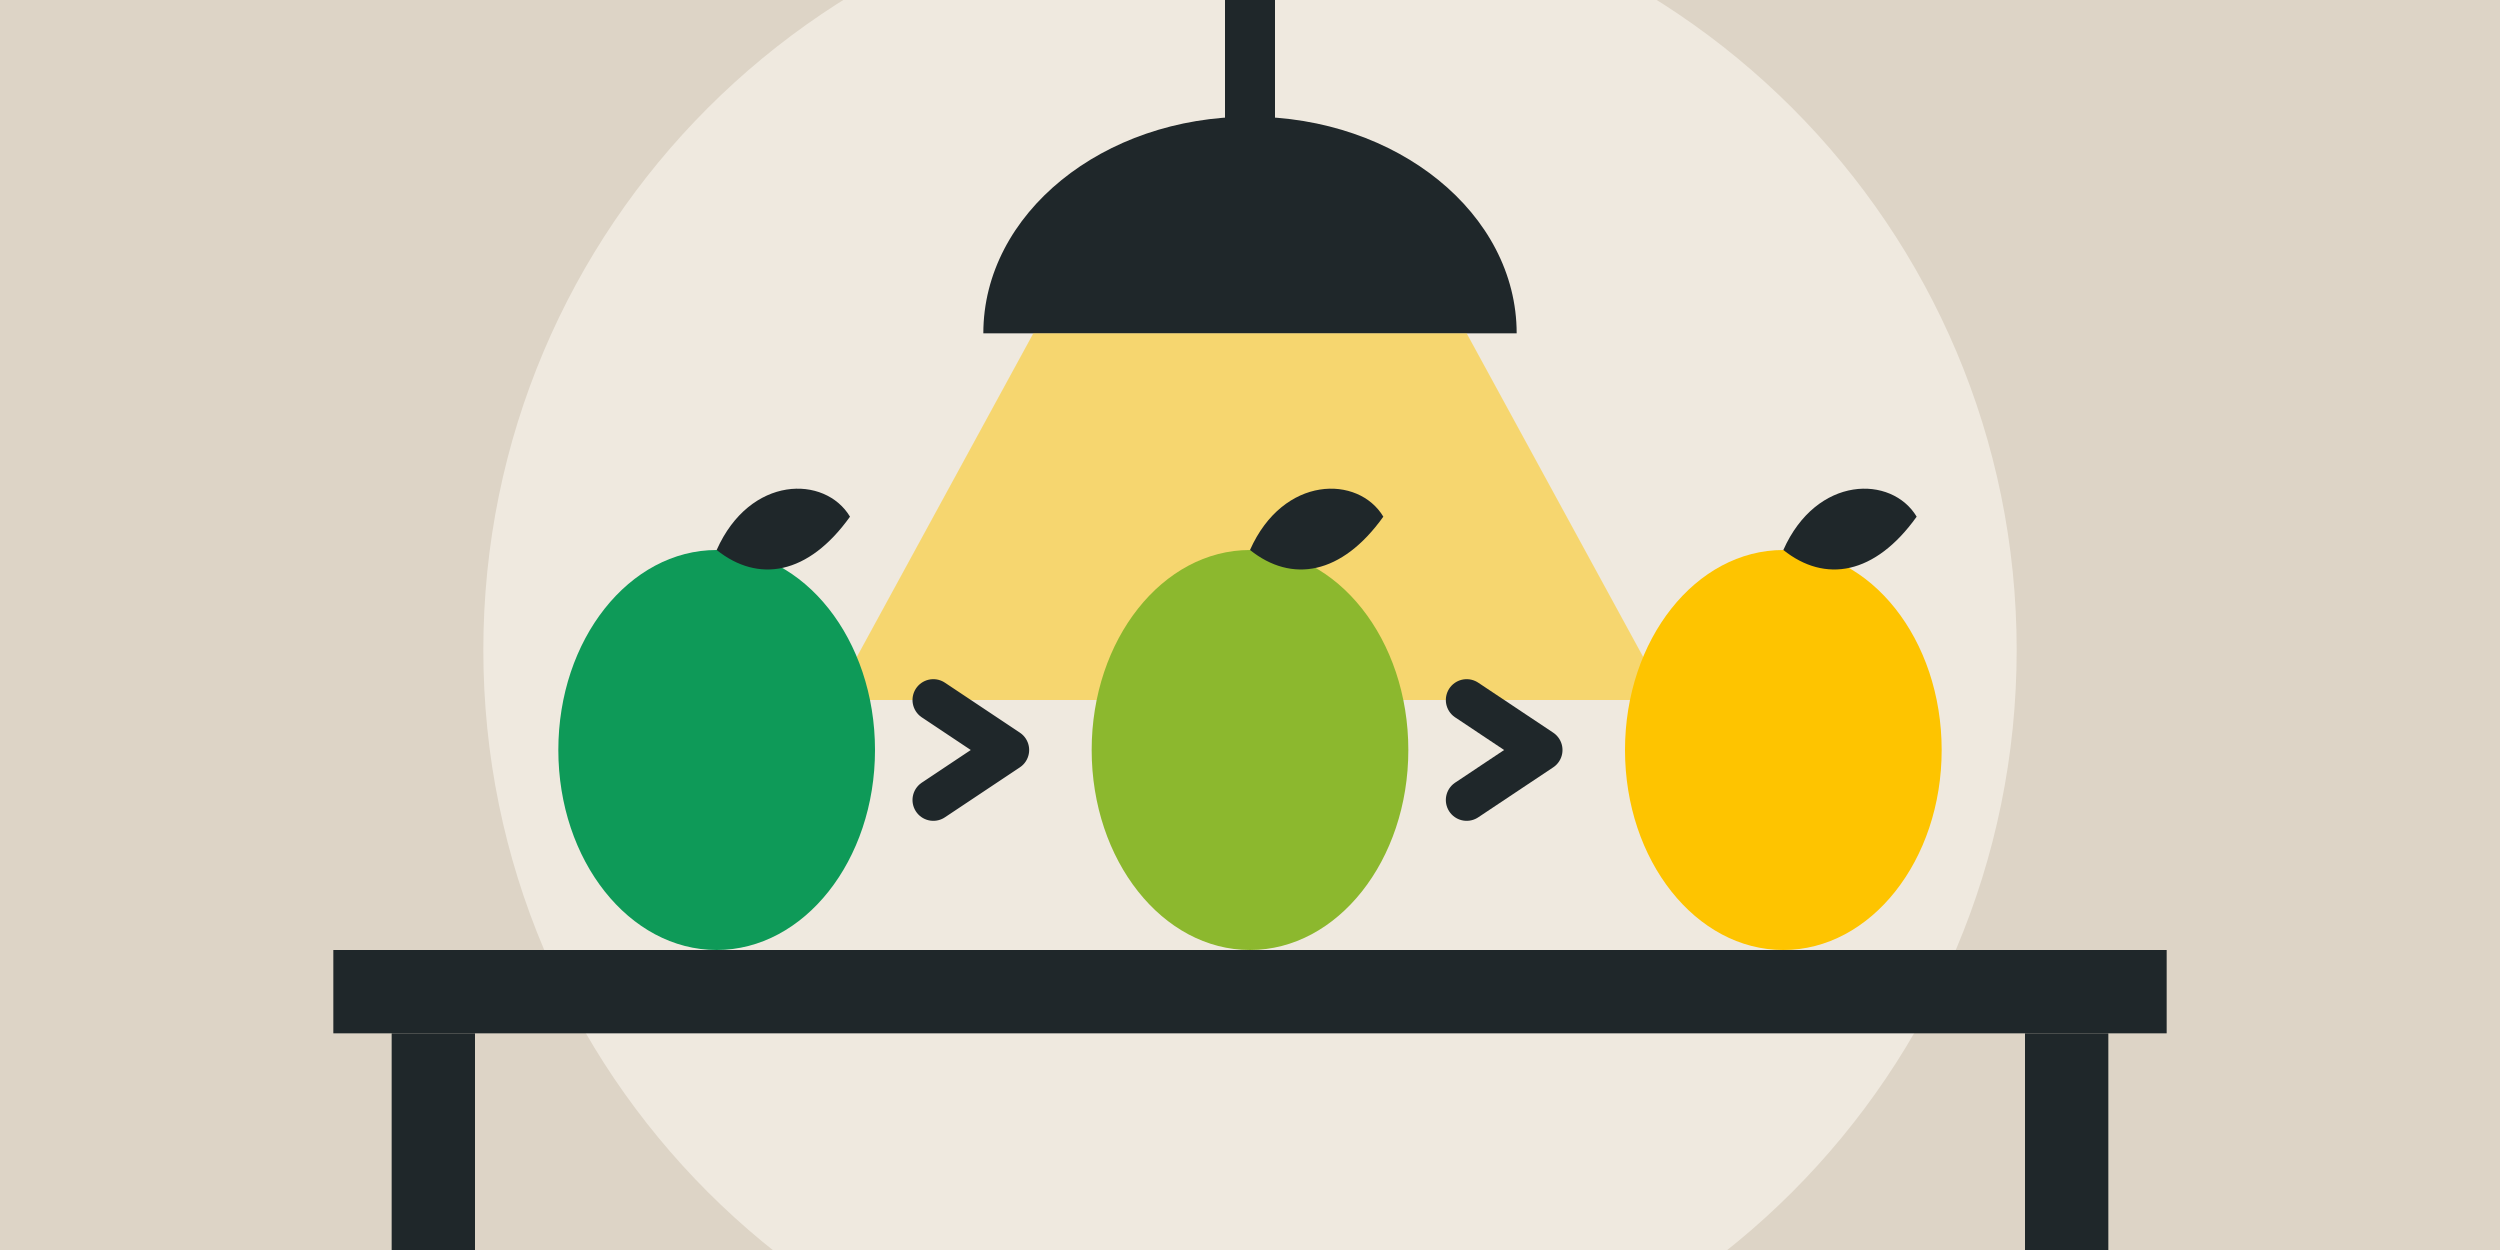
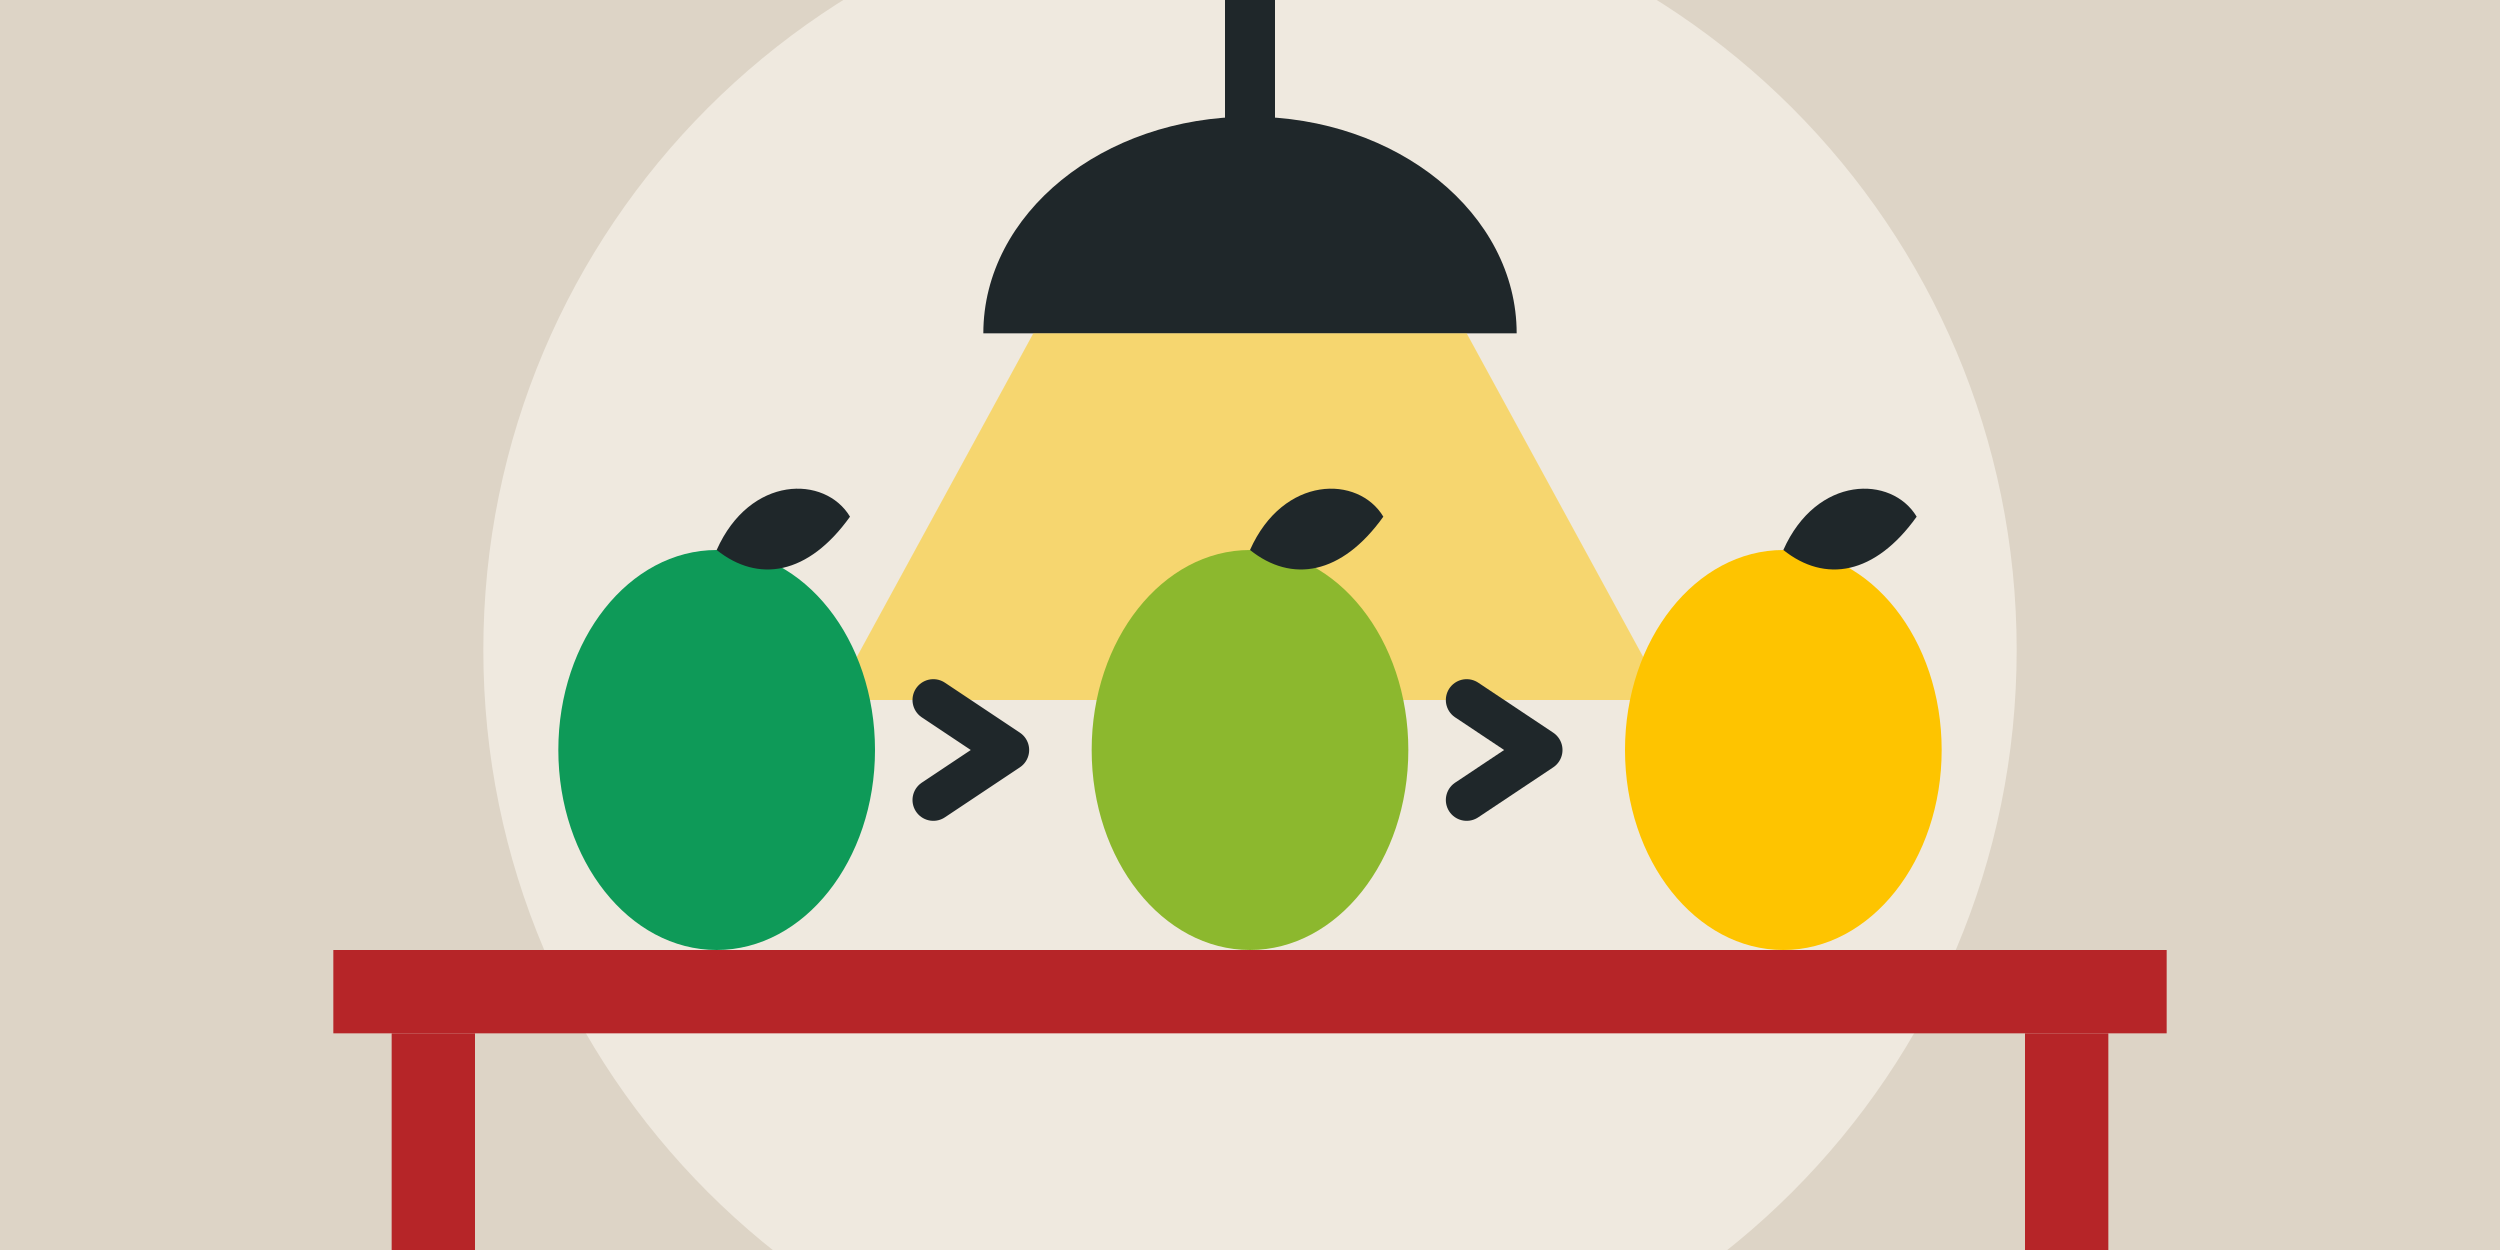
<svg xmlns="http://www.w3.org/2000/svg" viewBox="0 0 300 150">
  <rect width="300" height="150" fill="#ddd4c6" />
  <circle cx="150" cy="78" r="92" fill="#efe9df" />
  <path d="M150 0v16" stroke="#1f272a" stroke-width="6" />
  <path d="M118 40a32 26 0 0164 0z" fill="#1f272a" />
  <path d="M124 40h52l24 44H100z" fill="#fec400" opacity=".5" />
-   <rect x="40" y="114" width="220" height="10" fill="#1f272a" />
-   <path d="M52 124v26M248 124v26" stroke="#1f272a" stroke-width="10" />
+   <rect x="40" y="114" width="220" height="10" fill="#b62528" />
+   <path d="M52 124v26M248 124v26" stroke="#b62528" stroke-width="10" />
  <ellipse cx="86" cy="90" rx="19" ry="24" fill="#0e9a58" />
  <ellipse cx="150" cy="90" rx="19" ry="24" fill="#8cb82e" />
  <ellipse cx="214" cy="90" rx="19" ry="24" fill="#fec400" />
  <path d="M86 66c4-9 13-9 16-4-5 7-11 8-16 4zM150 66c4-9 13-9 16-4-5 7-11 8-16 4zM214 66c4-9 13-9 16-4-5 7-11 8-16 4z" fill="#1f272a" />
  <path d="M112 84l9 6-9 6M176 84l9 6-9 6" fill="none" stroke="#1f272a" stroke-width="5" stroke-linecap="round" stroke-linejoin="round" />
</svg>
